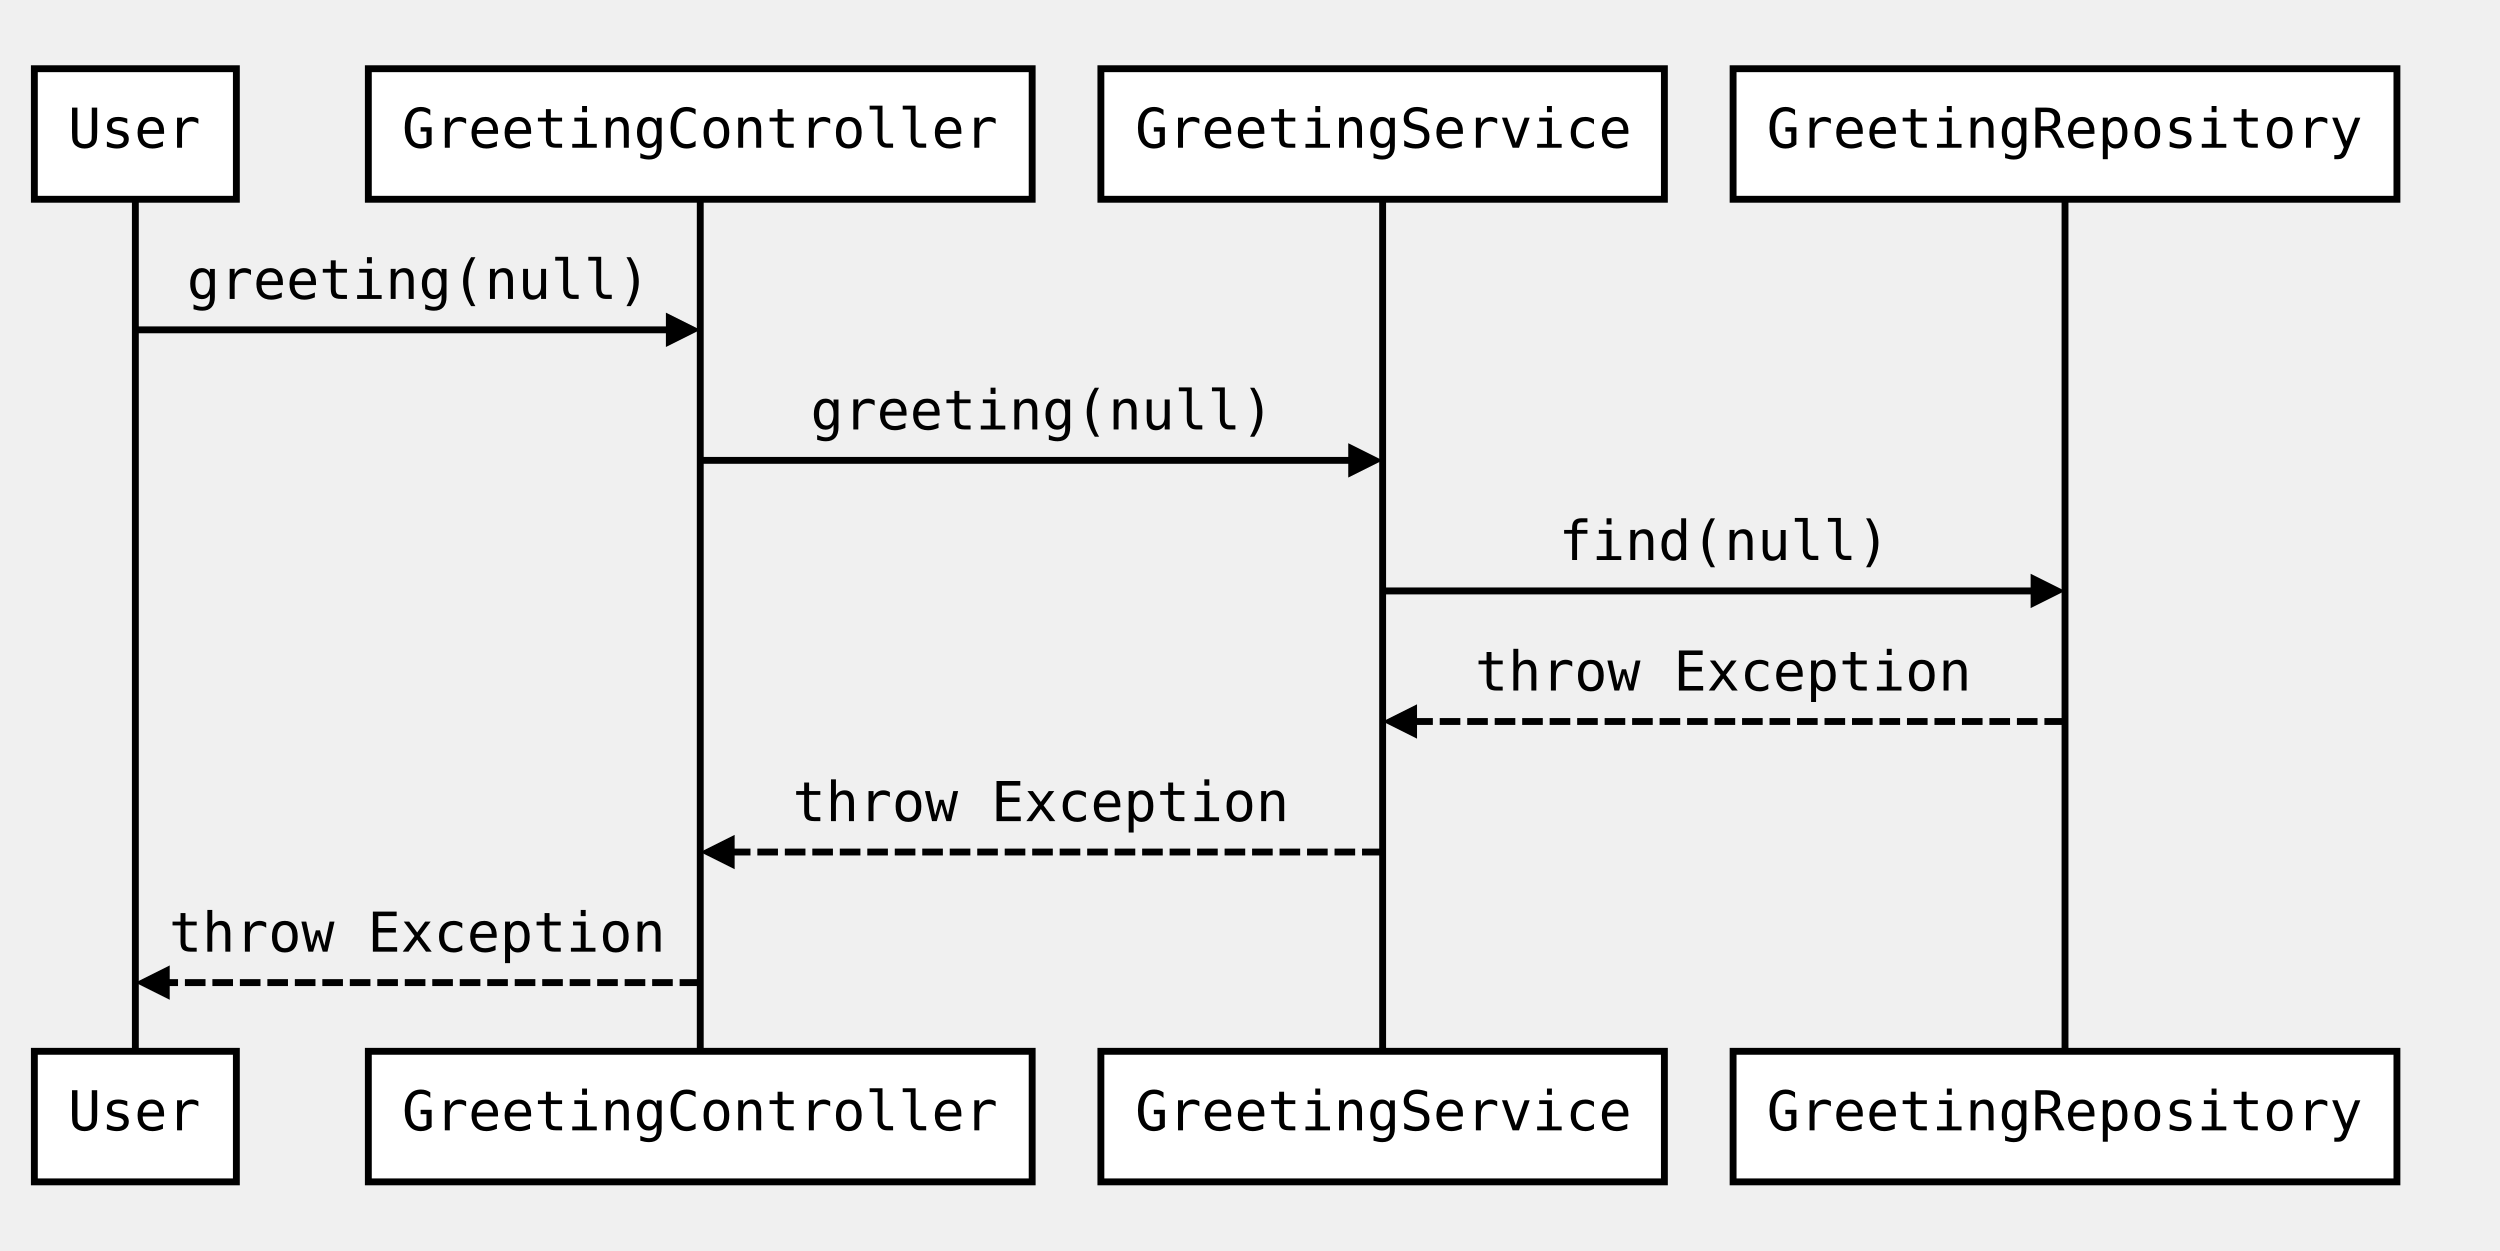
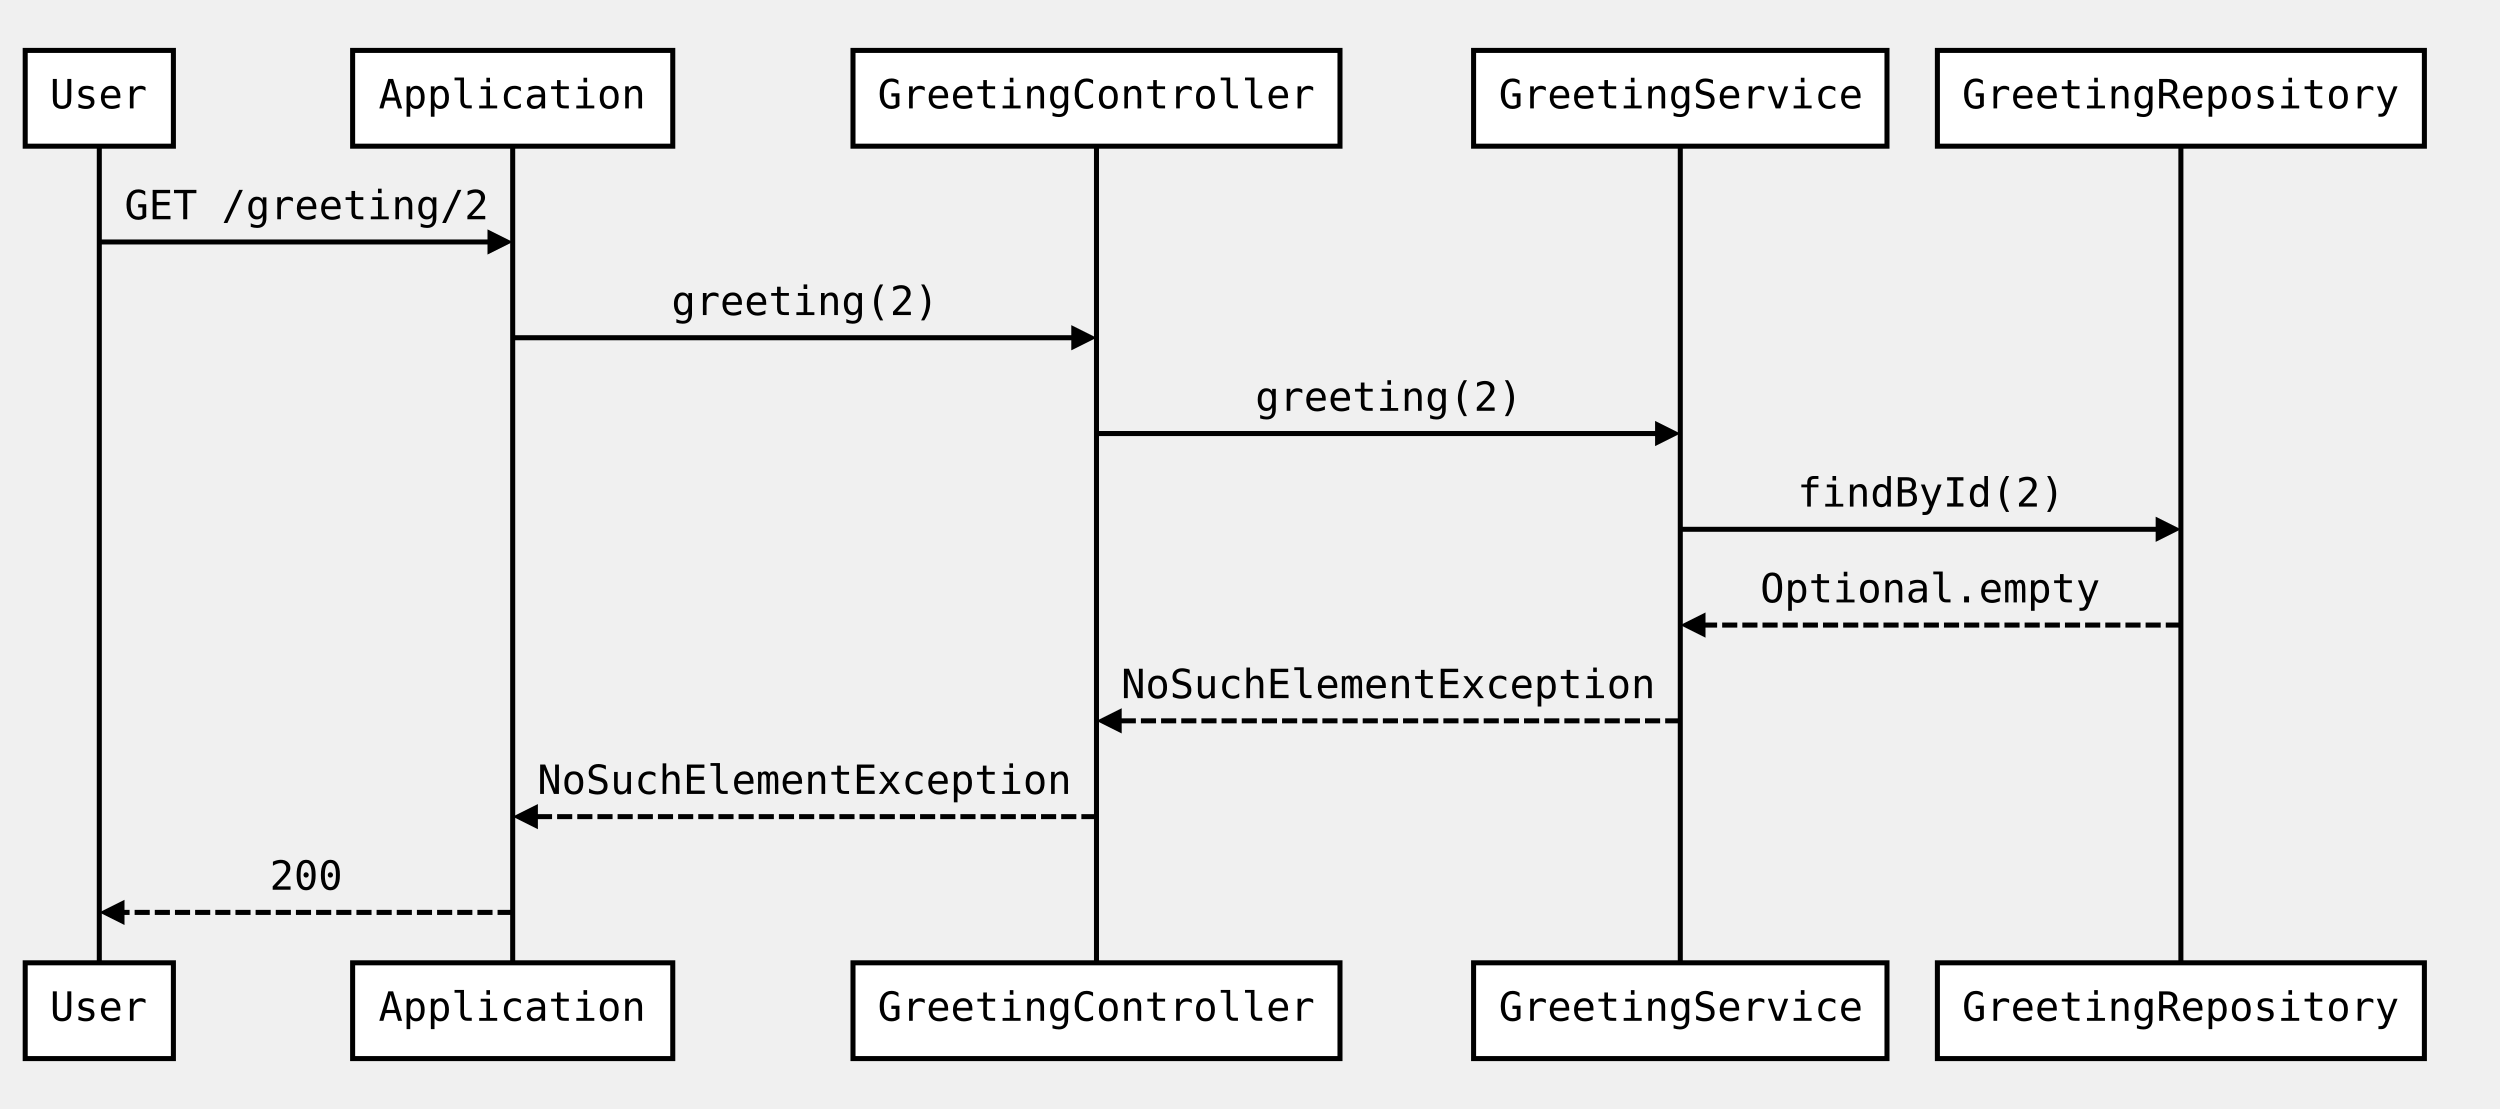
- <svg xmlns="http://www.w3.org/2000/svg" xmlns:xlink="http://www.w3.org/1999/xlink" height="364" version="1.1" width="727.664" style="overflow: hidden; position: relative;">
+ <svg xmlns="http://www.w3.org/2000/svg" xmlns:xlink="http://www.w3.org/1999/xlink" height="440" version="1.1" width="991.891" style="overflow: hidden; position: relative;">
  <defs style="-webkit-tap-highlight-color: rgba(0, 0, 0, 0);">
    <path stroke-linecap="round" d="M5,0 0,2.5 5,5z" id="raphael-marker-block" style="-webkit-tap-highlight-color: rgba(0, 0, 0, 0);" />
-     <marker id="raphael-marker-endblock55-obj40" markerHeight="5" markerWidth="5" orient="auto" refX="2.5" refY="2.5" style="-webkit-tap-highlight-color: rgba(0, 0, 0, 0);">
+     <marker id="raphael-marker-endblock55-obj50" markerHeight="5" markerWidth="5" orient="auto" refX="2.5" refY="2.5" style="-webkit-tap-highlight-color: rgba(0, 0, 0, 0);">
      <use xlink:href="#raphael-marker-block" transform="rotate(180 2.5 2.5) scale(1,1)" stroke-width="1" fill="#000000" stroke="none" style="-webkit-tap-highlight-color: rgba(0, 0, 0, 0);" />
    </marker>
-     <marker id="raphael-marker-endblock55-obj43" markerHeight="5" markerWidth="5" orient="auto" refX="2.5" refY="2.5" style="-webkit-tap-highlight-color: rgba(0, 0, 0, 0);">
+     <marker id="raphael-marker-endblock55-obj53" markerHeight="5" markerWidth="5" orient="auto" refX="2.5" refY="2.5" style="-webkit-tap-highlight-color: rgba(0, 0, 0, 0);">
      <use xlink:href="#raphael-marker-block" transform="rotate(180 2.5 2.5) scale(1,1)" stroke-width="1" fill="#000000" stroke="none" style="-webkit-tap-highlight-color: rgba(0, 0, 0, 0);" />
    </marker>
-     <marker id="raphael-marker-endblock55-obj46" markerHeight="5" markerWidth="5" orient="auto" refX="2.5" refY="2.5" style="-webkit-tap-highlight-color: rgba(0, 0, 0, 0);">
+     <marker id="raphael-marker-endblock55-obj56" markerHeight="5" markerWidth="5" orient="auto" refX="2.5" refY="2.5" style="-webkit-tap-highlight-color: rgba(0, 0, 0, 0);">
      <use xlink:href="#raphael-marker-block" transform="rotate(180 2.5 2.5) scale(1,1)" stroke-width="1" fill="#000000" stroke="none" style="-webkit-tap-highlight-color: rgba(0, 0, 0, 0);" />
    </marker>
-     <marker id="raphael-marker-endblock55-obj49" markerHeight="5" markerWidth="5" orient="auto" refX="2.5" refY="2.5" style="-webkit-tap-highlight-color: rgba(0, 0, 0, 0);">
+     <marker id="raphael-marker-endblock55-obj59" markerHeight="5" markerWidth="5" orient="auto" refX="2.5" refY="2.5" style="-webkit-tap-highlight-color: rgba(0, 0, 0, 0);">
      <use xlink:href="#raphael-marker-block" transform="rotate(180 2.5 2.5) scale(1,1)" stroke-width="1" fill="#000000" stroke="none" style="-webkit-tap-highlight-color: rgba(0, 0, 0, 0);" />
    </marker>
-     <marker id="raphael-marker-endblock55-obj52" markerHeight="5" markerWidth="5" orient="auto" refX="2.5" refY="2.5" style="-webkit-tap-highlight-color: rgba(0, 0, 0, 0);">
+     <marker id="raphael-marker-endblock55-obj62" markerHeight="5" markerWidth="5" orient="auto" refX="2.5" refY="2.5" style="-webkit-tap-highlight-color: rgba(0, 0, 0, 0);">
      <use xlink:href="#raphael-marker-block" transform="rotate(180 2.5 2.5) scale(1,1)" stroke-width="1" fill="#000000" stroke="none" style="-webkit-tap-highlight-color: rgba(0, 0, 0, 0);" />
    </marker>
-     <marker id="raphael-marker-endblock55-obj55" markerHeight="5" markerWidth="5" orient="auto" refX="2.5" refY="2.5" style="-webkit-tap-highlight-color: rgba(0, 0, 0, 0);">
+     <marker id="raphael-marker-endblock55-obj65" markerHeight="5" markerWidth="5" orient="auto" refX="2.5" refY="2.5" style="-webkit-tap-highlight-color: rgba(0, 0, 0, 0);">
+       <use xlink:href="#raphael-marker-block" transform="rotate(180 2.5 2.5) scale(1,1)" stroke-width="1" fill="#000000" stroke="none" style="-webkit-tap-highlight-color: rgba(0, 0, 0, 0);" />
+     </marker>
+     <marker id="raphael-marker-endblock55-obj68" markerHeight="5" markerWidth="5" orient="auto" refX="2.5" refY="2.5" style="-webkit-tap-highlight-color: rgba(0, 0, 0, 0);">
+       <use xlink:href="#raphael-marker-block" transform="rotate(180 2.5 2.5) scale(1,1)" stroke-width="1" fill="#000000" stroke="none" style="-webkit-tap-highlight-color: rgba(0, 0, 0, 0);" />
+     </marker>
+     <marker id="raphael-marker-endblock55-obj71" markerHeight="5" markerWidth="5" orient="auto" refX="2.5" refY="2.5" style="-webkit-tap-highlight-color: rgba(0, 0, 0, 0);">
      <use xlink:href="#raphael-marker-block" transform="rotate(180 2.5 2.5) scale(1,1)" stroke-width="1" fill="#000000" stroke="none" style="-webkit-tap-highlight-color: rgba(0, 0, 0, 0);" />
    </marker>
  </defs>
  <rect x="10" y="20" width="58.797" height="38" rx="0" ry="0" fill="#ffffff" stroke="#000000" stroke-width="2" style="-webkit-tap-highlight-color: rgba(0, 0, 0, 0);" />
  <text x="19.805" y="39" text-anchor="start" font-family="Andale Mono, monospace" font-size="16px" stroke="none" fill="#000000" style="-webkit-tap-highlight-color: rgba(0, 0, 0, 0); text-anchor: start; font-family: &quot;Andale Mono&quot;, monospace; font-size: 16px;">
    <tspan dy="4" style="-webkit-tap-highlight-color: rgba(0, 0, 0, 0);">User</tspan>
  </text>
-   <rect x="10" y="306" width="58.797" height="38" rx="0" ry="0" fill="#ffffff" stroke="#000000" stroke-width="2" style="-webkit-tap-highlight-color: rgba(0, 0, 0, 0);" />
-   <text x="19.805" y="325" text-anchor="start" font-family="Andale Mono, monospace" font-size="16px" stroke="none" fill="#000000" style="-webkit-tap-highlight-color: rgba(0, 0, 0, 0); text-anchor: start; font-family: &quot;Andale Mono&quot;, monospace; font-size: 16px;">
+   <rect x="10" y="382" width="58.797" height="38" rx="0" ry="0" fill="#ffffff" stroke="#000000" stroke-width="2" style="-webkit-tap-highlight-color: rgba(0, 0, 0, 0);" />
+   <text x="19.805" y="401" text-anchor="start" font-family="Andale Mono, monospace" font-size="16px" stroke="none" fill="#000000" style="-webkit-tap-highlight-color: rgba(0, 0, 0, 0); text-anchor: start; font-family: &quot;Andale Mono&quot;, monospace; font-size: 16px;">
    <tspan dy="4" style="-webkit-tap-highlight-color: rgba(0, 0, 0, 0);">User</tspan>
  </text>
-   <path fill="none" stroke="#000000" d="M39.398,58L39.398,306" stroke-width="2" style="-webkit-tap-highlight-color: rgba(0, 0, 0, 0);" />
-   <rect x="107.211" y="20" width="193.219" height="38" rx="0" ry="0" fill="#ffffff" stroke="#000000" stroke-width="2" style="-webkit-tap-highlight-color: rgba(0, 0, 0, 0);" />
-   <text x="117.008" y="39" text-anchor="start" font-family="Andale Mono, monospace" font-size="16px" stroke="none" fill="#000000" style="-webkit-tap-highlight-color: rgba(0, 0, 0, 0); text-anchor: start; font-family: &quot;Andale Mono&quot;, monospace; font-size: 16px;">
+   <path fill="none" stroke="#000000" d="M39.398,58L39.398,382" stroke-width="2" style="-webkit-tap-highlight-color: rgba(0, 0, 0, 0);" />
+   <rect x="139.906" y="20" width="127.016" height="38" rx="0" ry="0" fill="#ffffff" stroke="#000000" stroke-width="2" style="-webkit-tap-highlight-color: rgba(0, 0, 0, 0);" />
+   <text x="150.195" y="39" text-anchor="start" font-family="Andale Mono, monospace" font-size="16px" stroke="none" fill="#000000" style="-webkit-tap-highlight-color: rgba(0, 0, 0, 0); text-anchor: start; font-family: &quot;Andale Mono&quot;, monospace; font-size: 16px;">
+     <tspan dy="4" style="-webkit-tap-highlight-color: rgba(0, 0, 0, 0);">Application</tspan>
+   </text>
+   <rect x="139.906" y="382" width="127.016" height="38" rx="0" ry="0" fill="#ffffff" stroke="#000000" stroke-width="2" style="-webkit-tap-highlight-color: rgba(0, 0, 0, 0);" />
+   <text x="150.195" y="401" text-anchor="start" font-family="Andale Mono, monospace" font-size="16px" stroke="none" fill="#000000" style="-webkit-tap-highlight-color: rgba(0, 0, 0, 0); text-anchor: start; font-family: &quot;Andale Mono&quot;, monospace; font-size: 16px;">
+     <tspan dy="4" style="-webkit-tap-highlight-color: rgba(0, 0, 0, 0);">Application</tspan>
+   </text>
+   <path fill="none" stroke="#000000" d="M203.414,58L203.414,382" stroke-width="2" style="-webkit-tap-highlight-color: rgba(0, 0, 0, 0);" />
+   <rect x="338.43" y="20" width="193.219" height="38" rx="0" ry="0" fill="#ffffff" stroke="#000000" stroke-width="2" style="-webkit-tap-highlight-color: rgba(0, 0, 0, 0);" />
+   <text x="348.227" y="39" text-anchor="start" font-family="Andale Mono, monospace" font-size="16px" stroke="none" fill="#000000" style="-webkit-tap-highlight-color: rgba(0, 0, 0, 0); text-anchor: start; font-family: &quot;Andale Mono&quot;, monospace; font-size: 16px;">
    <tspan dy="4" style="-webkit-tap-highlight-color: rgba(0, 0, 0, 0);">GreetingController</tspan>
  </text>
-   <rect x="107.211" y="306" width="193.219" height="38" rx="0" ry="0" fill="#ffffff" stroke="#000000" stroke-width="2" style="-webkit-tap-highlight-color: rgba(0, 0, 0, 0);" />
-   <text x="117.008" y="325" text-anchor="start" font-family="Andale Mono, monospace" font-size="16px" stroke="none" fill="#000000" style="-webkit-tap-highlight-color: rgba(0, 0, 0, 0); text-anchor: start; font-family: &quot;Andale Mono&quot;, monospace; font-size: 16px;">
+   <rect x="338.43" y="382" width="193.219" height="38" rx="0" ry="0" fill="#ffffff" stroke="#000000" stroke-width="2" style="-webkit-tap-highlight-color: rgba(0, 0, 0, 0);" />
+   <text x="348.227" y="401" text-anchor="start" font-family="Andale Mono, monospace" font-size="16px" stroke="none" fill="#000000" style="-webkit-tap-highlight-color: rgba(0, 0, 0, 0); text-anchor: start; font-family: &quot;Andale Mono&quot;, monospace; font-size: 16px;">
    <tspan dy="4" style="-webkit-tap-highlight-color: rgba(0, 0, 0, 0);">GreetingController</tspan>
  </text>
-   <path fill="none" stroke="#000000" d="M203.82,58L203.82,306" stroke-width="2" style="-webkit-tap-highlight-color: rgba(0, 0, 0, 0);" />
-   <rect x="320.43" y="20" width="164.016" height="38" rx="0" ry="0" fill="#ffffff" stroke="#000000" stroke-width="2" style="-webkit-tap-highlight-color: rgba(0, 0, 0, 0);" />
-   <text x="330.422" y="39" text-anchor="start" font-family="Andale Mono, monospace" font-size="16px" stroke="none" fill="#000000" style="-webkit-tap-highlight-color: rgba(0, 0, 0, 0); text-anchor: start; font-family: &quot;Andale Mono&quot;, monospace; font-size: 16px;">
+   <path fill="none" stroke="#000000" d="M435.039,58L435.039,382" stroke-width="2" style="-webkit-tap-highlight-color: rgba(0, 0, 0, 0);" />
+   <rect x="584.656" y="20" width="164.016" height="38" rx="0" ry="0" fill="#ffffff" stroke="#000000" stroke-width="2" style="-webkit-tap-highlight-color: rgba(0, 0, 0, 0);" />
+   <text x="594.648" y="39" text-anchor="start" font-family="Andale Mono, monospace" font-size="16px" stroke="none" fill="#000000" style="-webkit-tap-highlight-color: rgba(0, 0, 0, 0); text-anchor: start; font-family: &quot;Andale Mono&quot;, monospace; font-size: 16px;">
    <tspan dy="4" style="-webkit-tap-highlight-color: rgba(0, 0, 0, 0);">GreetingService</tspan>
  </text>
-   <rect x="320.43" y="306" width="164.016" height="38" rx="0" ry="0" fill="#ffffff" stroke="#000000" stroke-width="2" style="-webkit-tap-highlight-color: rgba(0, 0, 0, 0);" />
-   <text x="330.422" y="325" text-anchor="start" font-family="Andale Mono, monospace" font-size="16px" stroke="none" fill="#000000" style="-webkit-tap-highlight-color: rgba(0, 0, 0, 0); text-anchor: start; font-family: &quot;Andale Mono&quot;, monospace; font-size: 16px;">
+   <rect x="584.656" y="382" width="164.016" height="38" rx="0" ry="0" fill="#ffffff" stroke="#000000" stroke-width="2" style="-webkit-tap-highlight-color: rgba(0, 0, 0, 0);" />
+   <text x="594.648" y="401" text-anchor="start" font-family="Andale Mono, monospace" font-size="16px" stroke="none" fill="#000000" style="-webkit-tap-highlight-color: rgba(0, 0, 0, 0); text-anchor: start; font-family: &quot;Andale Mono&quot;, monospace; font-size: 16px;">
    <tspan dy="4" style="-webkit-tap-highlight-color: rgba(0, 0, 0, 0);">GreetingService</tspan>
  </text>
-   <path fill="none" stroke="#000000" d="M402.438,58L402.438,306" stroke-width="2" style="-webkit-tap-highlight-color: rgba(0, 0, 0, 0);" />
-   <rect x="504.445" y="20" width="193.219" height="38" rx="0" ry="0" fill="#ffffff" stroke="#000000" stroke-width="2" style="-webkit-tap-highlight-color: rgba(0, 0, 0, 0);" />
-   <text x="514.242" y="39" text-anchor="start" font-family="Andale Mono, monospace" font-size="16px" stroke="none" fill="#000000" style="-webkit-tap-highlight-color: rgba(0, 0, 0, 0); text-anchor: start; font-family: &quot;Andale Mono&quot;, monospace; font-size: 16px;">
+   <path fill="none" stroke="#000000" d="M666.664,58L666.664,382" stroke-width="2" style="-webkit-tap-highlight-color: rgba(0, 0, 0, 0);" />
+   <rect x="768.672" y="20" width="193.219" height="38" rx="0" ry="0" fill="#ffffff" stroke="#000000" stroke-width="2" style="-webkit-tap-highlight-color: rgba(0, 0, 0, 0);" />
+   <text x="778.469" y="39" text-anchor="start" font-family="Andale Mono, monospace" font-size="16px" stroke="none" fill="#000000" style="-webkit-tap-highlight-color: rgba(0, 0, 0, 0); text-anchor: start; font-family: &quot;Andale Mono&quot;, monospace; font-size: 16px;">
    <tspan dy="4" style="-webkit-tap-highlight-color: rgba(0, 0, 0, 0);">GreetingRepository</tspan>
  </text>
-   <rect x="504.445" y="306" width="193.219" height="38" rx="0" ry="0" fill="#ffffff" stroke="#000000" stroke-width="2" style="-webkit-tap-highlight-color: rgba(0, 0, 0, 0);" />
-   <text x="514.242" y="325" text-anchor="start" font-family="Andale Mono, monospace" font-size="16px" stroke="none" fill="#000000" style="-webkit-tap-highlight-color: rgba(0, 0, 0, 0); text-anchor: start; font-family: &quot;Andale Mono&quot;, monospace; font-size: 16px;">
+   <rect x="768.672" y="382" width="193.219" height="38" rx="0" ry="0" fill="#ffffff" stroke="#000000" stroke-width="2" style="-webkit-tap-highlight-color: rgba(0, 0, 0, 0);" />
+   <text x="778.469" y="401" text-anchor="start" font-family="Andale Mono, monospace" font-size="16px" stroke="none" fill="#000000" style="-webkit-tap-highlight-color: rgba(0, 0, 0, 0); text-anchor: start; font-family: &quot;Andale Mono&quot;, monospace; font-size: 16px;">
    <tspan dy="4" style="-webkit-tap-highlight-color: rgba(0, 0, 0, 0);">GreetingRepository</tspan>
  </text>
-   <path fill="none" stroke="#000000" d="M601.055,58L601.055,306" stroke-width="2" style="-webkit-tap-highlight-color: rgba(0, 0, 0, 0);" />
-   <text x="54.391" y="83" text-anchor="start" font-family="Andale Mono, monospace" font-size="16px" stroke="none" fill="#000000" style="-webkit-tap-highlight-color: rgba(0, 0, 0, 0); text-anchor: start; font-family: &quot;Andale Mono&quot;, monospace; font-size: 16px;">
-     <tspan dy="4" style="-webkit-tap-highlight-color: rgba(0, 0, 0, 0);">greeting(null)</tspan>
+   <path fill="none" stroke="#000000" d="M865.281,58L865.281,382" stroke-width="2" style="-webkit-tap-highlight-color: rgba(0, 0, 0, 0);" />
+   <text x="49.391" y="83" text-anchor="start" font-family="Andale Mono, monospace" font-size="16px" stroke="none" fill="#000000" style="-webkit-tap-highlight-color: rgba(0, 0, 0, 0); text-anchor: start; font-family: &quot;Andale Mono&quot;, monospace; font-size: 16px;">
+     <tspan dy="4" style="-webkit-tap-highlight-color: rgba(0, 0, 0, 0);">GET /greeting/2</tspan>
  </text>
-   <path fill="none" stroke="#000000" d="M39.398,96C39.398,96,171.29,96,198.821,96" stroke-width="2" marker-end="url(#raphael-marker-endblock55-obj40)" stroke-dasharray="none" style="-webkit-tap-highlight-color: rgba(0, 0, 0, 0);" />
-   <text x="235.91" y="121" text-anchor="start" font-family="Andale Mono, monospace" font-size="16px" stroke="none" fill="#000000" style="-webkit-tap-highlight-color: rgba(0, 0, 0, 0); text-anchor: start; font-family: &quot;Andale Mono&quot;, monospace; font-size: 16px;">
-     <tspan dy="4" style="-webkit-tap-highlight-color: rgba(0, 0, 0, 0);">greeting(null)</tspan>
+   <path fill="none" stroke="#000000" d="M39.398,96C39.398,96,170.928,96,198.416,96" stroke-width="2" marker-end="url(#raphael-marker-endblock55-obj50)" stroke-dasharray="none" style="-webkit-tap-highlight-color: rgba(0, 0, 0, 0);" />
+   <text x="266.414" y="121" text-anchor="start" font-family="Andale Mono, monospace" font-size="16px" stroke="none" fill="#000000" style="-webkit-tap-highlight-color: rgba(0, 0, 0, 0); text-anchor: start; font-family: &quot;Andale Mono&quot;, monospace; font-size: 16px;">
+     <tspan dy="4" style="-webkit-tap-highlight-color: rgba(0, 0, 0, 0);">greeting(2)</tspan>
  </text>
-   <path fill="none" stroke="#000000" d="M203.82,134C203.82,134,366.591,134,397.428,134" stroke-width="2" marker-end="url(#raphael-marker-endblock55-obj43)" stroke-dasharray="none" style="-webkit-tap-highlight-color: rgba(0, 0, 0, 0);" />
-   <text x="453.73" y="159" text-anchor="start" font-family="Andale Mono, monospace" font-size="16px" stroke="none" fill="#000000" style="-webkit-tap-highlight-color: rgba(0, 0, 0, 0); text-anchor: start; font-family: &quot;Andale Mono&quot;, monospace; font-size: 16px;">
-     <tspan dy="4" style="-webkit-tap-highlight-color: rgba(0, 0, 0, 0);">find(null)</tspan>
+   <path fill="none" stroke="#000000" d="M203.414,134C203.414,134,396.319,134,430.04,134" stroke-width="2" marker-end="url(#raphael-marker-endblock55-obj53)" stroke-dasharray="none" style="-webkit-tap-highlight-color: rgba(0, 0, 0, 0);" />
+   <text x="498.039" y="159" text-anchor="start" font-family="Andale Mono, monospace" font-size="16px" stroke="none" fill="#000000" style="-webkit-tap-highlight-color: rgba(0, 0, 0, 0); text-anchor: start; font-family: &quot;Andale Mono&quot;, monospace; font-size: 16px;">
+     <tspan dy="4" style="-webkit-tap-highlight-color: rgba(0, 0, 0, 0);">greeting(2)</tspan>
  </text>
-   <path fill="none" stroke="#000000" d="M402.438,172C402.438,172,565.208,172,596.046,172" stroke-width="2" marker-end="url(#raphael-marker-endblock55-obj46)" stroke-dasharray="none" style="-webkit-tap-highlight-color: rgba(0, 0, 0, 0);" />
-   <text x="429.324" y="197" text-anchor="start" font-family="Andale Mono, monospace" font-size="16px" stroke="none" fill="#000000" style="-webkit-tap-highlight-color: rgba(0, 0, 0, 0); text-anchor: start; font-family: &quot;Andale Mono&quot;, monospace; font-size: 16px;">
-     <tspan dy="4" style="-webkit-tap-highlight-color: rgba(0, 0, 0, 0);">throw Exception</tspan>
+   <path fill="none" stroke="#000000" d="M435.039,172C435.039,172,627.944,172,661.665,172" stroke-width="2" marker-end="url(#raphael-marker-endblock55-obj56)" stroke-dasharray="none" style="-webkit-tap-highlight-color: rgba(0, 0, 0, 0);" />
+   <text x="713.16" y="197" text-anchor="start" font-family="Andale Mono, monospace" font-size="16px" stroke="none" fill="#000000" style="-webkit-tap-highlight-color: rgba(0, 0, 0, 0); text-anchor: start; font-family: &quot;Andale Mono&quot;, monospace; font-size: 16px;">
+     <tspan dy="4" style="-webkit-tap-highlight-color: rgba(0, 0, 0, 0);">findById(2)</tspan>
  </text>
-   <path fill="none" stroke="#000000" d="M601.055,210C601.055,210,438.284,210,407.447,210" stroke-width="2" marker-end="url(#raphael-marker-endblock55-obj49)" stroke-dasharray="6,2" style="-webkit-tap-highlight-color: rgba(0, 0, 0, 0);" />
-   <text x="230.707" y="235" text-anchor="start" font-family="Andale Mono, monospace" font-size="16px" stroke="none" fill="#000000" style="-webkit-tap-highlight-color: rgba(0, 0, 0, 0); text-anchor: start; font-family: &quot;Andale Mono&quot;, monospace; font-size: 16px;">
-     <tspan dy="4" style="-webkit-tap-highlight-color: rgba(0, 0, 0, 0);">throw Exception</tspan>
+   <path fill="none" stroke="#000000" d="M666.664,210C666.664,210,829.435,210,860.272,210" stroke-width="2" marker-end="url(#raphael-marker-endblock55-obj59)" stroke-dasharray="none" style="-webkit-tap-highlight-color: rgba(0, 0, 0, 0);" />
+   <text x="698.363" y="235" text-anchor="start" font-family="Andale Mono, monospace" font-size="16px" stroke="none" fill="#000000" style="-webkit-tap-highlight-color: rgba(0, 0, 0, 0); text-anchor: start; font-family: &quot;Andale Mono&quot;, monospace; font-size: 16px;">
+     <tspan dy="4" style="-webkit-tap-highlight-color: rgba(0, 0, 0, 0);">Optional.empty</tspan>
  </text>
-   <path fill="none" stroke="#000000" d="M402.438,248C402.438,248,239.667,248,208.829,248" stroke-width="2" marker-end="url(#raphael-marker-endblock55-obj52)" stroke-dasharray="6,2" style="-webkit-tap-highlight-color: rgba(0, 0, 0, 0);" />
-   <text x="49.188" y="273" text-anchor="start" font-family="Andale Mono, monospace" font-size="16px" stroke="none" fill="#000000" style="-webkit-tap-highlight-color: rgba(0, 0, 0, 0); text-anchor: start; font-family: &quot;Andale Mono&quot;, monospace; font-size: 16px;">
-     <tspan dy="4" style="-webkit-tap-highlight-color: rgba(0, 0, 0, 0);">throw Exception</tspan>
+   <path fill="none" stroke="#000000" d="M865.281,248C865.281,248,702.51,248,671.673,248" stroke-width="2" marker-end="url(#raphael-marker-endblock55-obj62)" stroke-dasharray="6,2" style="-webkit-tap-highlight-color: rgba(0, 0, 0, 0);" />
+   <text x="444.836" y="273" text-anchor="start" font-family="Andale Mono, monospace" font-size="16px" stroke="none" fill="#000000" style="-webkit-tap-highlight-color: rgba(0, 0, 0, 0); text-anchor: start; font-family: &quot;Andale Mono&quot;, monospace; font-size: 16px;">
+     <tspan dy="4" style="-webkit-tap-highlight-color: rgba(0, 0, 0, 0);">NoSuchElementException</tspan>
  </text>
-   <path fill="none" stroke="#000000" d="M203.82,286C203.82,286,71.929,286,44.398,286" stroke-width="2" marker-end="url(#raphael-marker-endblock55-obj55)" stroke-dasharray="6,2" style="-webkit-tap-highlight-color: rgba(0, 0, 0, 0);" />
+   <path fill="none" stroke="#000000" d="M666.664,286C666.664,286,473.759,286,440.038,286" stroke-width="2" marker-end="url(#raphael-marker-endblock55-obj65)" stroke-dasharray="6,2" style="-webkit-tap-highlight-color: rgba(0, 0, 0, 0);" />
+   <text x="213.211" y="311" text-anchor="start" font-family="Andale Mono, monospace" font-size="16px" stroke="none" fill="#000000" style="-webkit-tap-highlight-color: rgba(0, 0, 0, 0); text-anchor: start; font-family: &quot;Andale Mono&quot;, monospace; font-size: 16px;">
+     <tspan dy="4" style="-webkit-tap-highlight-color: rgba(0, 0, 0, 0);">NoSuchElementException</tspan>
+   </text>
+   <path fill="none" stroke="#000000" d="M435.039,324C435.039,324,242.134,324,208.413,324" stroke-width="2" marker-end="url(#raphael-marker-endblock55-obj68)" stroke-dasharray="6,2" style="-webkit-tap-highlight-color: rgba(0, 0, 0, 0);" />
+   <text x="107" y="349" text-anchor="start" font-family="Andale Mono, monospace" font-size="16px" stroke="none" fill="#000000" style="-webkit-tap-highlight-color: rgba(0, 0, 0, 0); text-anchor: start; font-family: &quot;Andale Mono&quot;, monospace; font-size: 16px;">
+     <tspan dy="4" style="-webkit-tap-highlight-color: rgba(0, 0, 0, 0);">200</tspan>
+   </text>
+   <path fill="none" stroke="#000000" d="M203.414,362C203.414,362,71.884,362,44.397,362" stroke-width="2" marker-end="url(#raphael-marker-endblock55-obj71)" stroke-dasharray="6,2" style="-webkit-tap-highlight-color: rgba(0, 0, 0, 0);" />
</svg>
